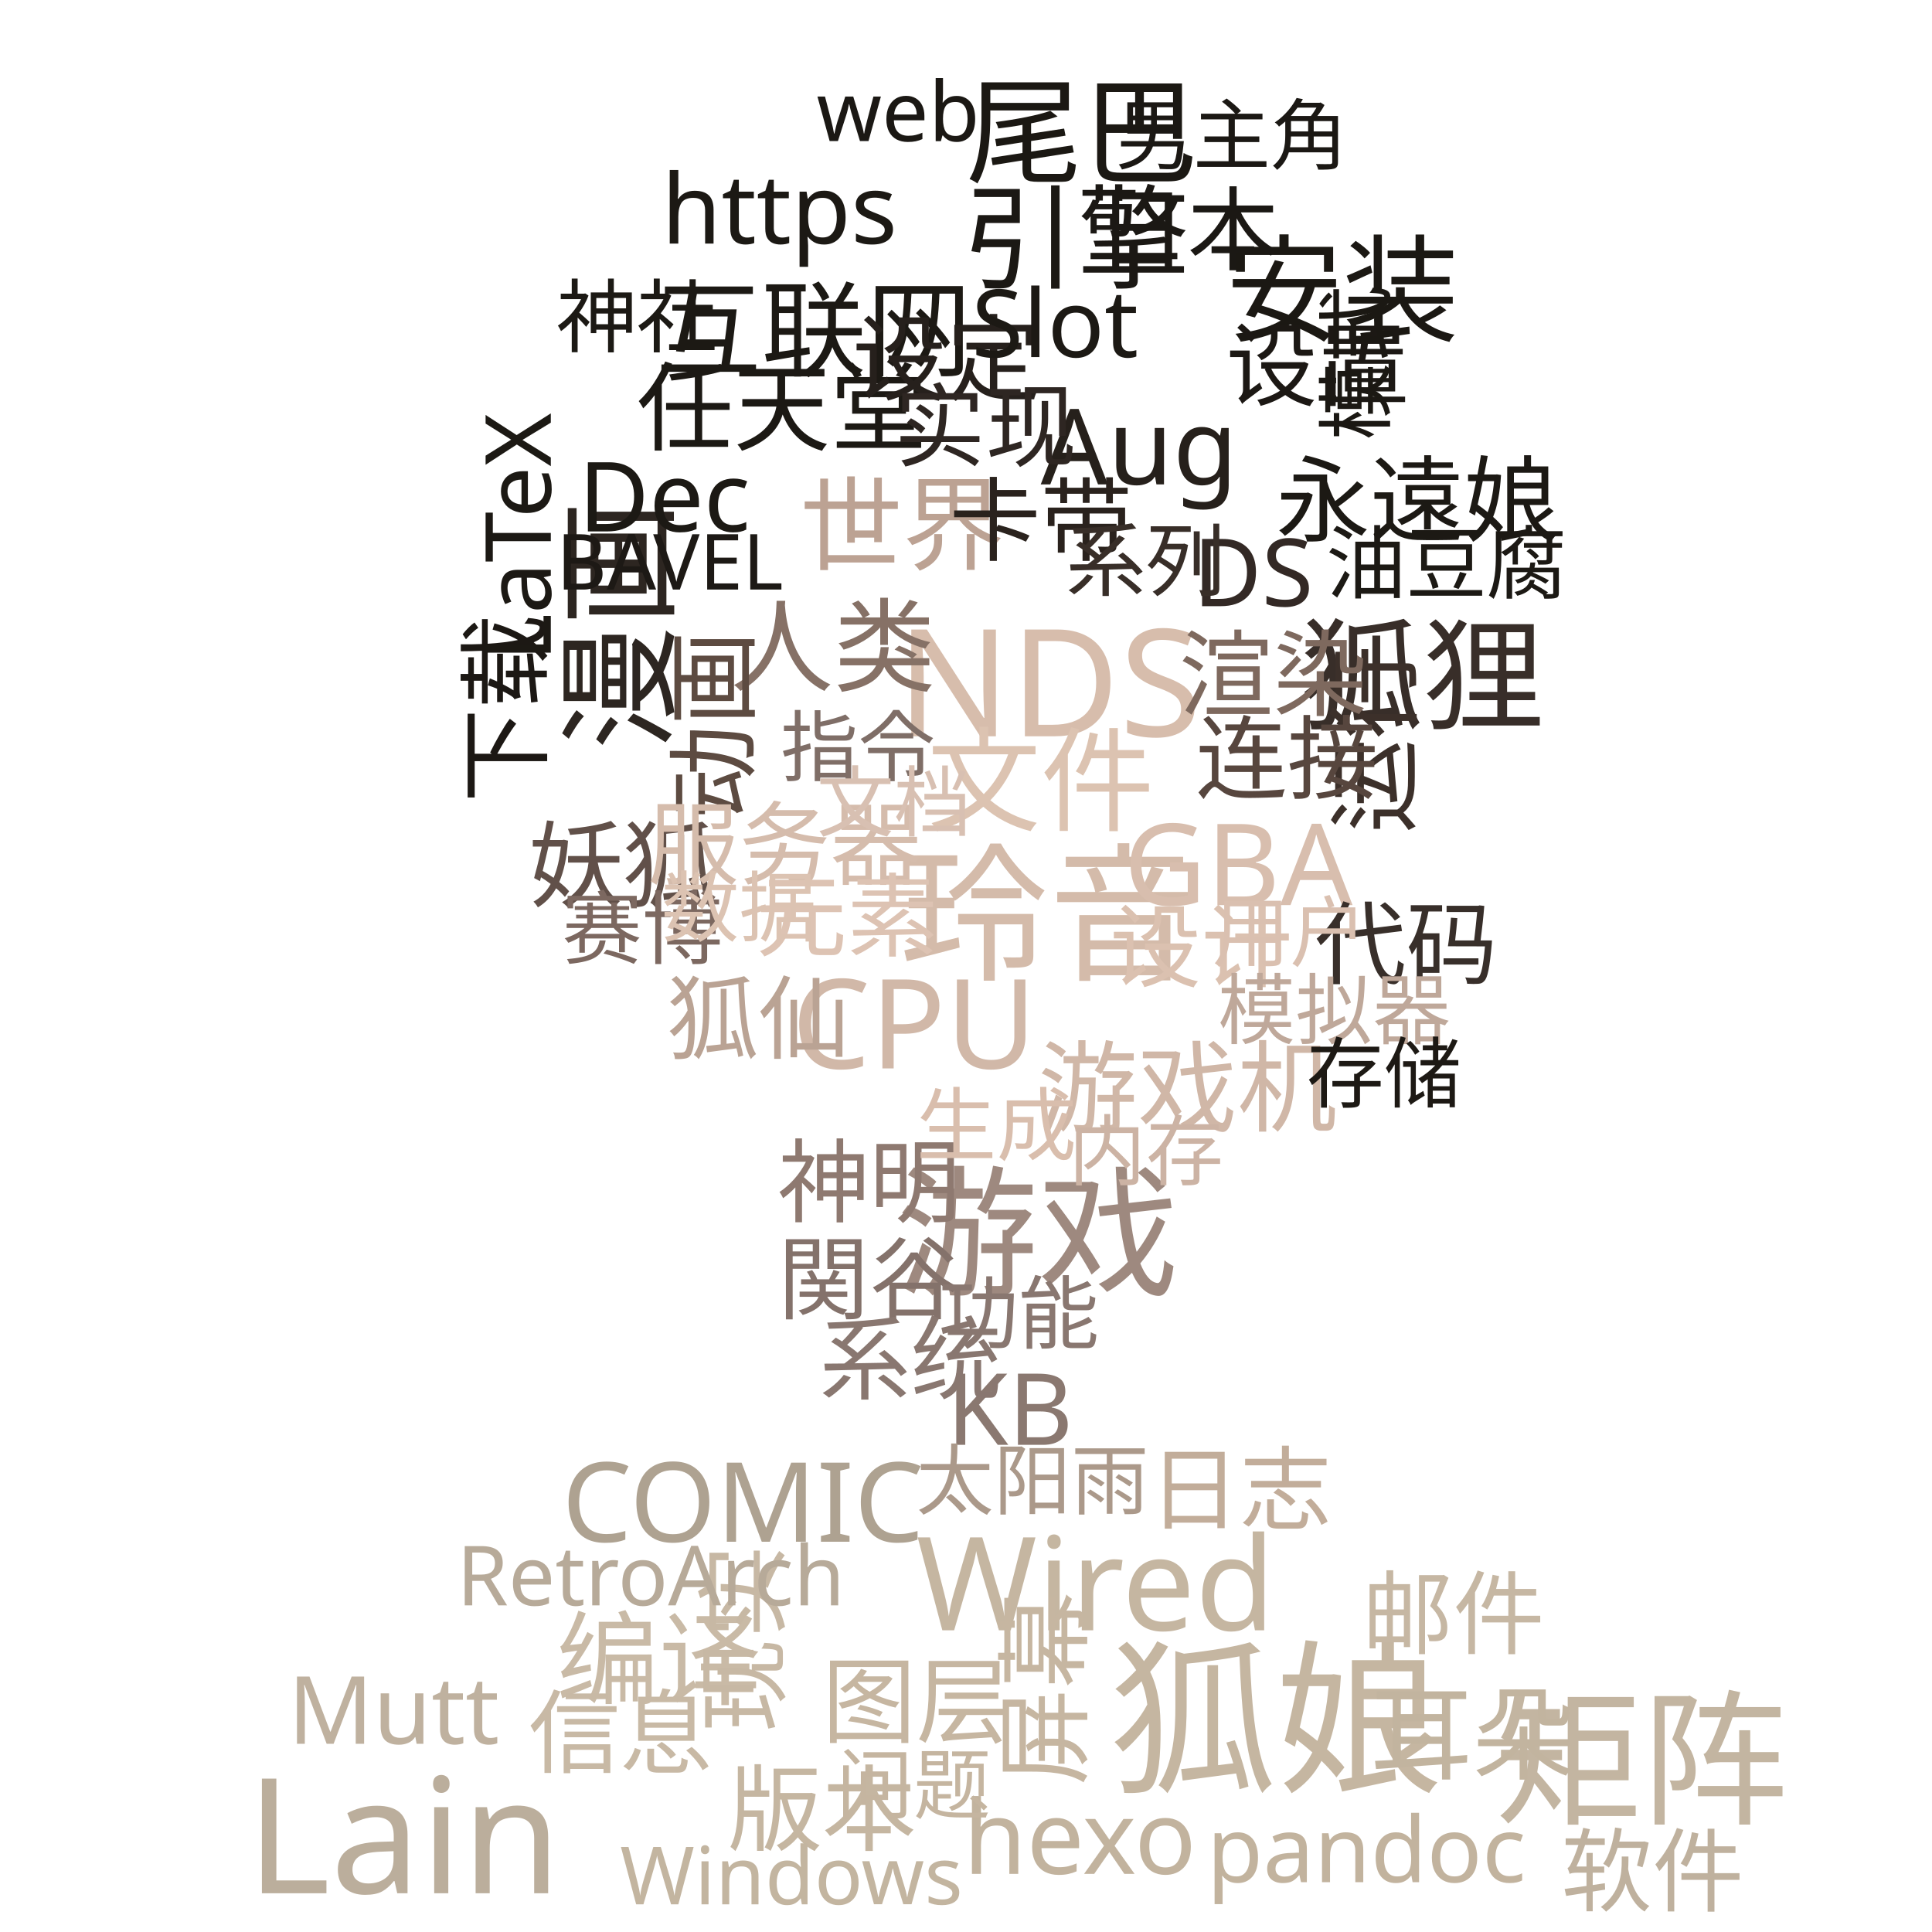
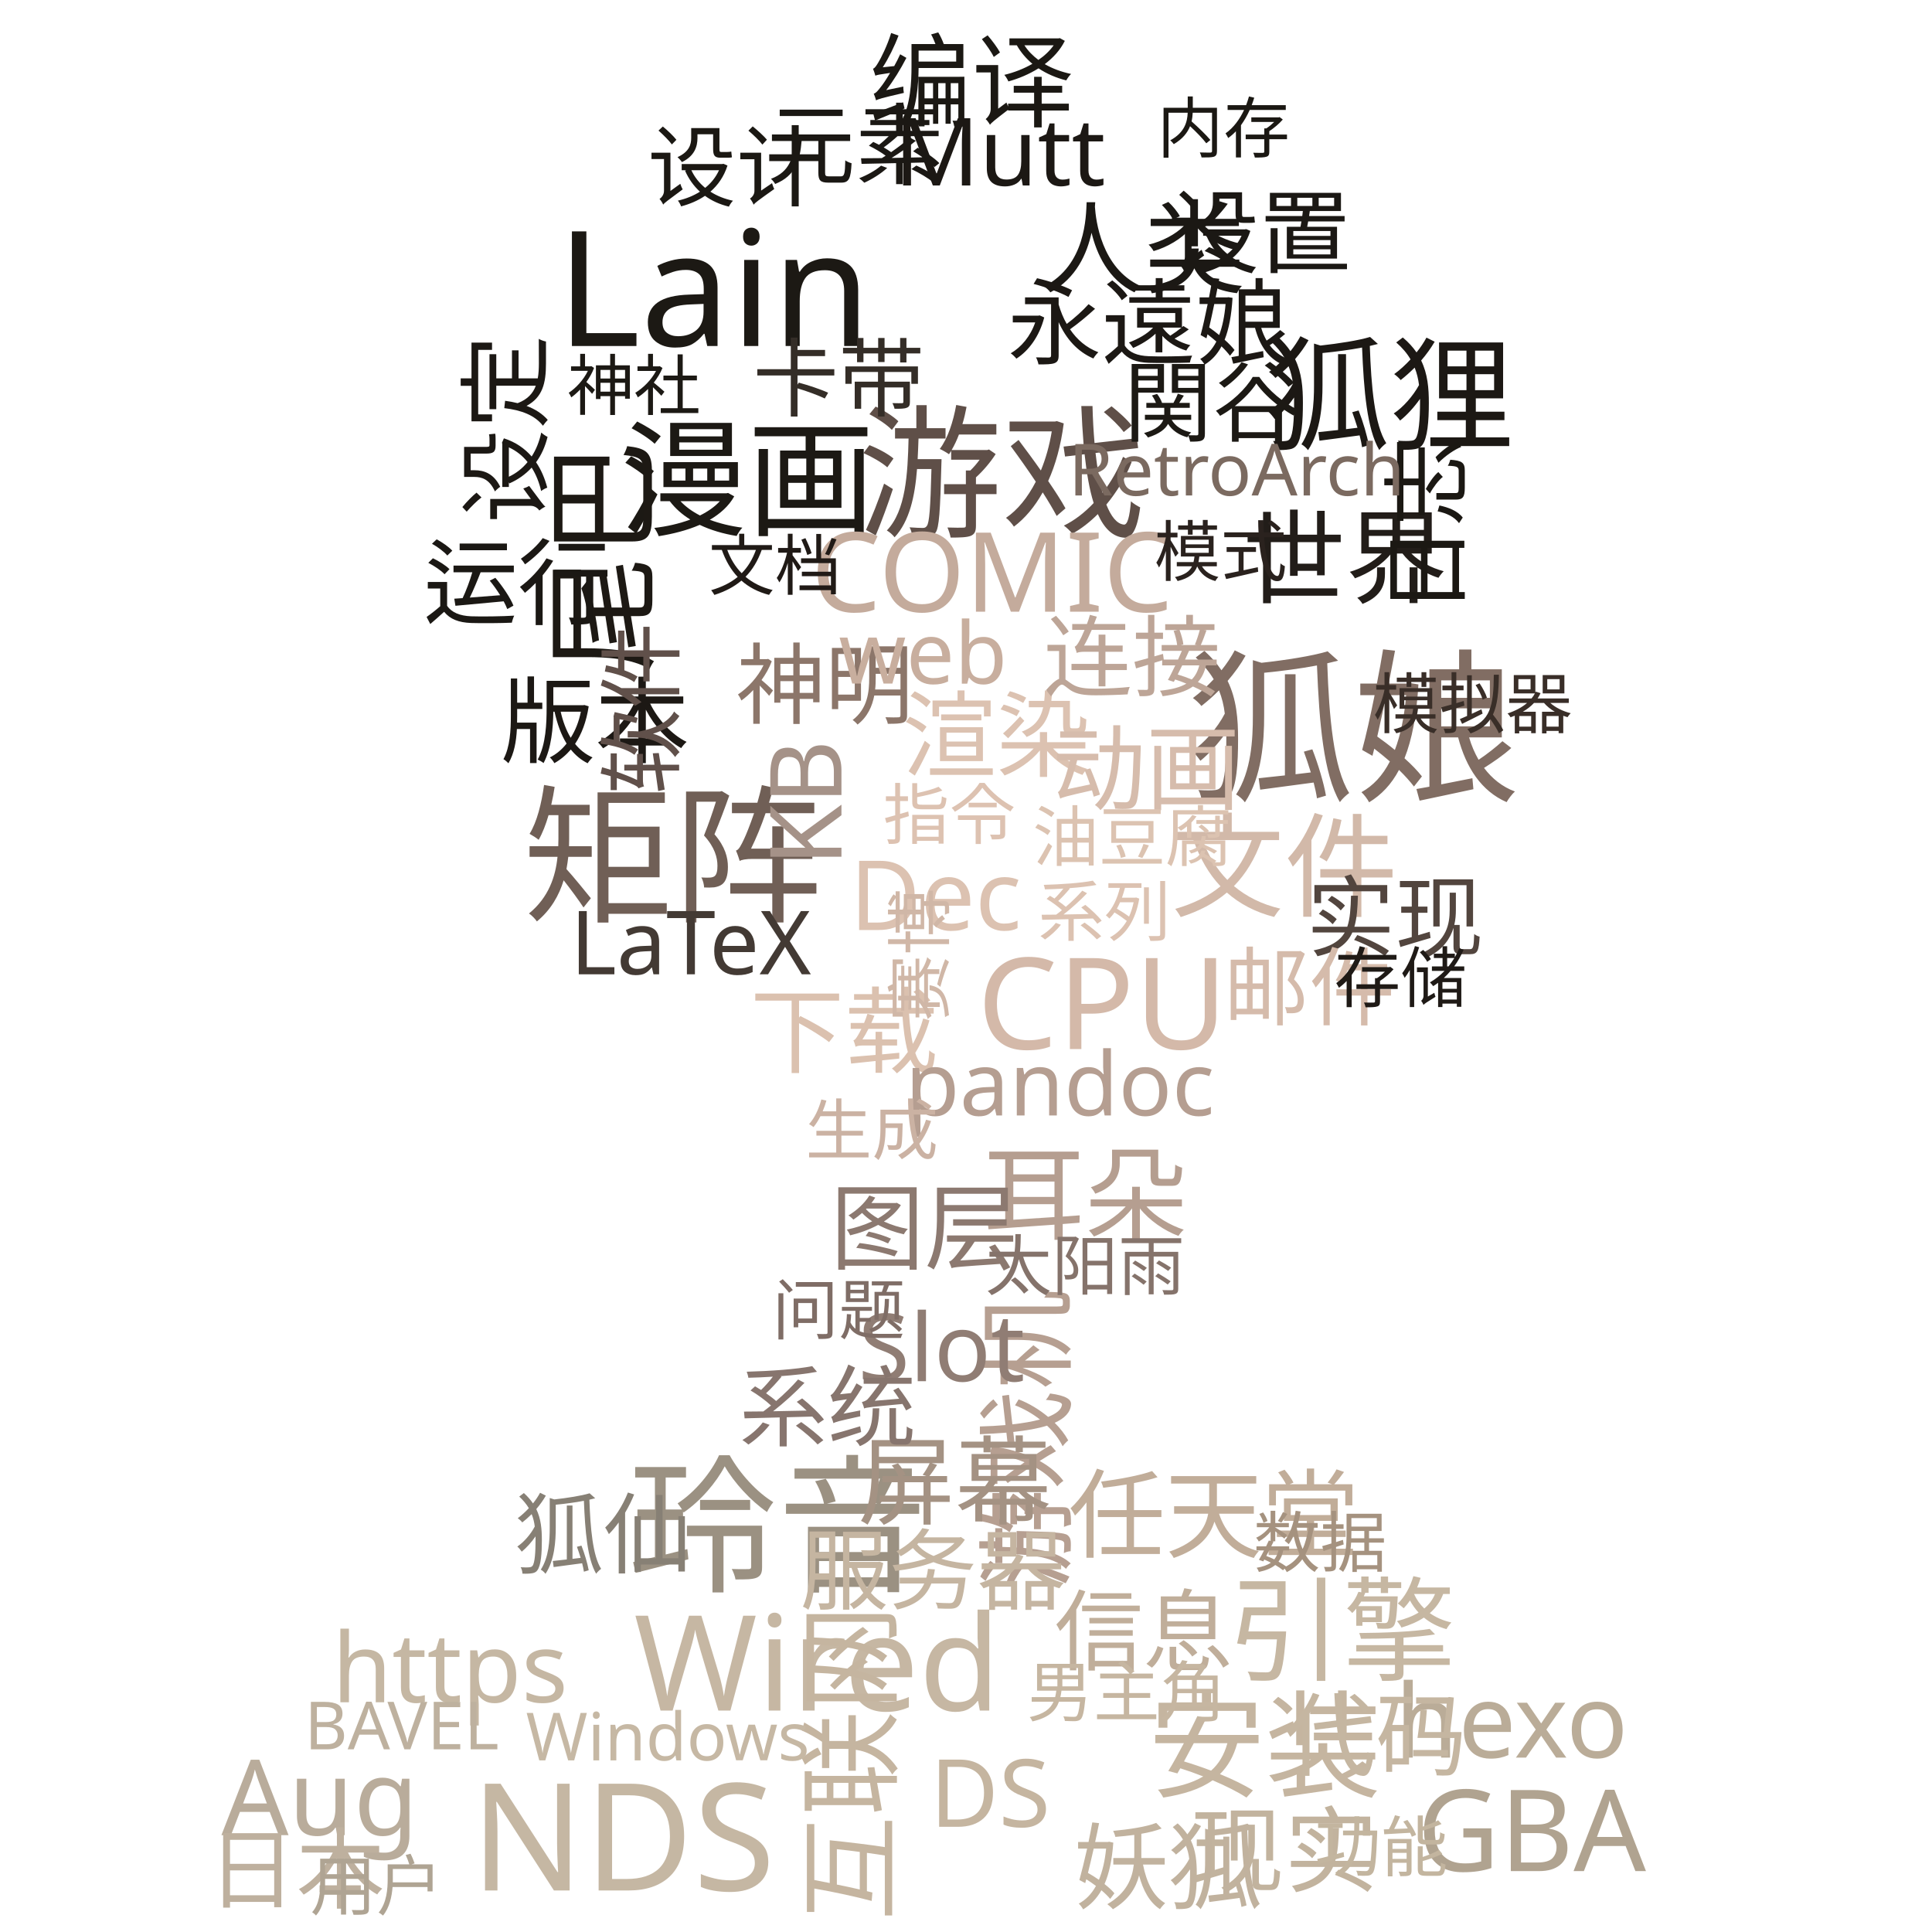
<svg xmlns="http://www.w3.org/2000/svg" width="698" height="698">
  <style>text{font-family:'Droid Sans Mono';font-weight:normal;font-style:normal;}</style>
-   <text transform="translate(401,643)" font-size="60" style="fill:rgb(197, 182, 161)">狐娘</text>
-   <text transform="translate(89,684)" font-size="58" style="fill:rgb(187, 174, 156)">Lain</text>
-   <text transform="translate(324,266)" font-size="54" style="fill:rgb(215, 189, 172)">NDS</text>
-   <text transform="translate(325,350)" font-size="54" style="fill:rgb(212, 187, 170)">玲音</text>
-   <text transform="translate(540,655)" font-size="53" style="fill:rgb(195, 181, 161)">矩阵</text>
-   <text transform="translate(324,464)" font-size="51" style="fill:rgb(158, 137, 127)">游戏</text>
-   <text transform="translate(331,589)" font-size="47" style="fill:rgb(197, 182, 161)">Wired</text>
-   <text transform="translate(240,271) rotate(-90)" font-size="45" style="fill:rgb(45, 38, 33)">漫画</text>
-   <text transform="translate(286,386)" font-size="45" style="fill:rgb(209, 184, 168)">CPU</text>
-   <text transform="translate(470,260)" font-size="44" style="fill:rgb(56, 46, 41)">狐狸</text>
-   <text transform="translate(349,63)" font-size="42" style="fill:rgb(27, 24, 19)">尾巴</text>
-   <text transform="translate(443,120)" font-size="42" style="fill:rgb(27, 24, 19)">安装</text>
-   <text transform="translate(335,297)" font-size="41" style="fill:rgb(220, 195, 177)">文件</text>
-   <text transform="translate(348,101)" font-size="41" style="fill:rgb(27, 24, 20)">引擎</text>
-   <text transform="translate(406,327)" font-size="41" style="fill:rgb(216, 190, 174)">GBA</text>
-   <text transform="translate(203,557)" font-size="40" style="fill:rgb(174, 162, 145)">COMIC</text>
-   <text transform="translate(376,175)" font-size="38" style="fill:rgb(38, 32, 27)">Aug</text>
-   <text transform="translate(237,133)" font-size="38" style="fill:rgb(28, 25, 20)">互联网</text>
-   <text transform="translate(289,203)" font-size="37" style="fill:rgb(188, 162, 147)">世界</text>
-   <text transform="translate(201,613)" font-size="37" style="fill:rgb(201, 186, 166)">编译</text>
-   <text transform="translate(264,247)" font-size="37" style="fill:rgb(134, 113, 102)">人类</text>
-   <text transform="translate(495,640)" font-size="37" style="fill:rgb(194, 180, 159)">耳朵</text>
-   <text transform="translate(348,677)" font-size="37" style="fill:rgb(194, 179, 158)">hexo</text>
-   <text transform="translate(342,522)" font-size="36" style="fill:rgb(138, 120, 112)">KB</text>
-   <text transform="translate(375,406)" font-size="36" style="fill:rgb(208, 183, 167)">游戏机</text>
-   <text transform="translate(390,645) rotate(-90)" font-size="35" style="fill:rgb(198, 182, 161)">屏幕</text>
-   <text transform="translate(239,88)" font-size="35" style="fill:rgb(28, 25, 20)">https</text>
-   <text transform="translate(230,160)" font-size="35" style="fill:rgb(28, 25, 20)">任天堂</text>
-   <text transform="translate(209,192)" font-size="35" style="fill:rgb(28, 25, 20)">Dec</text>
-   <text transform="translate(263,666)" font-size="34" style="fill:rgb(197, 182, 161)">版本</text>
-   <text transform="translate(509,301) rotate(-90)" font-size="34" style="fill:rgb(60, 48, 42)">运行</text>
-   <text transform="translate(195,290) rotate(-90)" font-size="34" style="fill:rgb(28, 24, 20)">下载</text>
-   <text transform="translate(426,256)" font-size="34" style="fill:rgb(126, 105, 94)">渲染</text>
-   <text transform="translate(281,626) rotate(-90)" font-size="34" style="fill:rgb(199, 184, 164)">现实</text>
-   <text transform="translate(270,296) rotate(-90)" font-size="34" style="fill:rgb(93, 75, 65)">动画</text>
-   <text transform="translate(461,193)" font-size="34" style="fill:rgb(28, 25, 20)">永遠娘</text>
-   <text transform="translate(297,627)" font-size="34" style="fill:rgb(198, 182, 161)">图层</text>
-   <text transform="translate(431,219)" font-size="34" style="fill:rgb(51, 41, 37)">DS</text>
-   <text transform="translate(191,325)" font-size="34" style="fill:rgb(97, 80, 73)">妖狐</text>
-   <text transform="translate(308,142)" font-size="34" style="fill:rgb(38, 32, 28)">设定</text>
-   <text transform="translate(351,129)" font-size="34" style="fill:rgb(28, 25, 20)">Slot</text>
-   <text transform="translate(104,630)" font-size="34" style="fill:rgb(191, 177, 159)">Mutt</text>
-   <text transform="translate(443,144)" font-size="33" style="fill:rgb(28, 24, 20)">设置</text>
-   <text transform="translate(436,680)" font-size="33" style="fill:rgb(194, 179, 158)">pandoc</text>
-   <text transform="translate(432,286)" font-size="33" style="fill:rgb(87, 70, 62)">连接</text>
-   <text transform="translate(234,317)" font-size="33" style="fill:rgb(213, 188, 172)">服务器</text>
-   <text transform="translate(281,439)" font-size="33" style="fill:rgb(142, 121, 112)">神明</text>
-   <text transform="translate(475,353)" font-size="33" style="fill:rgb(56, 47, 42)">代码</text>
-   <text transform="translate(241,380)" font-size="33" style="fill:rgb(186, 163, 148)">狐仙</text>
-   <text transform="translate(199,239) rotate(-90)" font-size="33" style="fill:rgb(28, 25, 20)">LaTeX</text>
-   <text transform="translate(415,550)" font-size="33" style="fill:rgb(194, 173, 154)">日志</text>
-   <text transform="translate(396,95)" font-size="33" style="fill:rgb(27, 24, 20)">日本</text>
-   <text transform="translate(273,343)" font-size="33" style="fill:rgb(221, 195, 179)">元素</text>
-   <text transform="translate(323,166)" font-size="33" style="fill:rgb(46, 38, 34)">实现</text>
-   <text transform="translate(281,474)" font-size="33" style="fill:rgb(132, 114, 107)">関谷</text>
-   <text transform="translate(401,354)" font-size="33" style="fill:rgb(219, 193, 176)">设计</text>
-   <text transform="translate(296,503)" font-size="33" style="fill:rgb(137, 119, 112)">系统</text>
-   <text transform="translate(191,638)" font-size="33" style="fill:rgb(200, 185, 165)">信息</text>
-   <text transform="translate(343,200)" font-size="33" style="fill:rgb(42, 34, 29)">卡带</text>
-   <text transform="translate(492,595)" font-size="33" style="fill:rgb(198, 183, 163)">邮件</text>
-   <text transform="translate(564,688)" font-size="33" style="fill:rgb(191, 177, 158)">软件</text>
-   <text transform="translate(165,580)" font-size="30" style="fill:rgb(183, 170, 153)">RetroArch</text>
-   <text transform="translate(295,51)" font-size="30" style="fill:rgb(27, 24, 20)">web</text>
-   <text transform="translate(224,688)" font-size="29" style="fill:rgb(195, 181, 160)">Windows</text>
-   <text transform="translate(331,417)" font-size="29" style="fill:rgb(217, 190, 173)">生成</text>
-   <text transform="translate(339,485)" font-size="29" style="fill:rgb(137, 119, 112)">功能</text>
-   <text transform="translate(479,214)" font-size="29" style="fill:rgb(28, 25, 20)">油豆腐</text>
-   <text transform="translate(203,346)" font-size="29" style="fill:rgb(124, 104, 96)">赛博</text>
-   <text transform="translate(385,213)" font-size="29" style="fill:rgb(56, 46, 40)">系列</text>
-   <text transform="translate(201,125)" font-size="29" style="fill:rgb(28, 25, 20)">神社</text>
-   <text transform="translate(500,159) rotate(-90)" font-size="28" style="fill:rgb(27, 24, 19)">模式</text>
-   <text transform="translate(331,545)" font-size="28" style="fill:rgb(171, 153, 138)">太阳雨</text>
-   <text transform="translate(282,280)" font-size="28" style="fill:rgb(127, 110, 103)">指令</text>
-   <text transform="translate(201,213)" font-size="28" style="fill:rgb(29, 25, 21)">BAVEL</text>
-   <text transform="translate(440,375)" font-size="28" style="fill:rgb(191, 168, 154)">模拟器</text>
-   <text transform="translate(239,338)" font-size="28" style="fill:rgb(220, 195, 178)">数据</text>
-   <text transform="translate(302,655)" font-size="28" style="fill:rgb(197, 181, 160)">问题</text>
-   <text transform="translate(403,59)" font-size="28" style="fill:rgb(27, 24, 20)">男主角</text>
-   <text transform="translate(472,398)" font-size="28" style="fill:rgb(29, 25, 20)">存储</text>
-   <text transform="translate(295,300)" font-size="28" style="fill:rgb(216, 192, 178)">文档</text>
-   <text transform="translate(386,426)" font-size="28" style="fill:rgb(204, 179, 164)">内存</text>
-   <text transform="translate(438,347)" font-size="28" style="fill:rgb(218, 192, 176)">用户</text>
+   <text transform="translate(429,285)" font-size="60" style="fill:rgb(129, 109, 99)">狐娘</text>
+   <text transform="translate(201,125)" font-size="58" style="fill:rgb(28, 25, 20)">Lain</text>
+   <text transform="translate(170,683)" font-size="54" style="fill:rgb(197, 183, 163)">NDS</text>
+   <text transform="translate(227,571)" font-size="54" style="fill:rgb(155, 145, 130)">玲音</text>
+   <text transform="translate(189,329)" font-size="54" style="fill:rgb(112, 95, 86)">矩阵</text>
+   <text transform="translate(310,190)" font-size="52" style="fill:rgb(95, 79, 72)">游戏</text>
+   <text transform="translate(229,618)" font-size="48" style="fill:rgb(198, 183, 163)">Wired</text>
+   <text transform="translate(224,190)" font-size="46" style="fill:rgb(28, 25, 20)">漫画</text>
+   <text transform="translate(353,379)" font-size="46" style="fill:rgb(212, 185, 169)">CPU</text>
+   <text transform="translate(457,159)" font-size="45" style="fill:rgb(28, 24, 20)">狐狸</text>
+   <text transform="translate(233,243) rotate(-90)" font-size="42" style="fill:rgb(29, 25, 20)">尾巴</text>
+   <text transform="translate(415,646)" font-size="42" style="fill:rgb(197, 181, 160)">安装</text>
+   <text transform="translate(423,328)" font-size="41" style="fill:rgb(210, 185, 169)">文件</text>
+   <text transform="translate(444,604)" font-size="41" style="fill:rgb(198, 183, 162)">引擎</text>
+   <text transform="translate(512,676)" font-size="41" style="fill:rgb(176, 163, 144)">GBA</text>
+   <text transform="translate(293,221)" font-size="40" style="fill:rgb(196, 171, 156)">COMIC</text>
+   <text transform="translate(80,663)" font-size="38" style="fill:rgb(185, 172, 155)">Aug</text>
+   <text transform="translate(321,694) rotate(-90)" font-size="38" style="fill:rgb(197, 181, 160)">互联网</text>
+   <text transform="translate(449,215)" font-size="37" style="fill:rgb(34, 29, 25)">世界</text>
+   <text transform="translate(314,43)" font-size="37" style="fill:rgb(27, 24, 19)">编译</text>
+   <text transform="translate(376,103)" font-size="37" style="fill:rgb(27, 24, 20)">人类</text>
+   <text transform="translate(355,445)" font-size="37" style="fill:rgb(181, 158, 144)">耳朵</text>
+   <text transform="translate(504,635)" font-size="37" style="fill:rgb(186, 172, 152)">hexo</text>
+   <text transform="translate(304,313) rotate(-90)" font-size="36" style="fill:rgb(165, 146, 136)">KB</text>
+   <text transform="translate(384,574) rotate(-90)" font-size="36" style="fill:rgb(182, 159, 145)">游戏机</text>
+   <text transform="translate(310,548)" font-size="35" style="fill:rgb(164, 146, 131)">屏幕</text>
+   <text transform="translate(120,615)" font-size="35" style="fill:rgb(197, 183, 163)">https</text>
+   <text transform="translate(386,560)" font-size="35" style="fill:rgb(193, 173, 153)">任天堂</text>
+   <text transform="translate(307,336)" font-size="35" style="fill:rgb(220, 194, 177)">Dec</text>
+   <text transform="translate(181,273)" font-size="34" style="fill:rgb(28, 24, 20)">版本</text>
+   <text transform="translate(153,223)" font-size="34" style="fill:rgb(27, 24, 20)">运行</text>
+   <text transform="translate(271,385)" font-size="34" style="fill:rgb(219, 193, 175)">下载</text>
+   <text transform="translate(326,278)" font-size="34" style="fill:rgb(220, 194, 177)">渲染</text>
+   <text transform="translate(430,681)" font-size="34" style="fill:rgb(194, 179, 158)">现实</text>
+   <text transform="translate(380,290)" font-size="34" style="fill:rgb(214, 188, 172)">动画</text>
+   <text transform="translate(364,129)" font-size="34" style="fill:rgb(28, 24, 20)">永遠娘</text>
+   <text transform="translate(336,660)" font-size="34" style="fill:rgb(197, 181, 160)">DS</text>
+   <text transform="translate(300,456)" font-size="34" style="fill:rgb(140, 121, 112)">图层</text>
+   <text transform="translate(388,687)" font-size="34" style="fill:rgb(193, 178, 158)">妖狐</text>
+   <text transform="translate(195,189) rotate(-90)" font-size="34" style="fill:rgb(28, 24, 20)">设定</text>
+   <text transform="translate(310,499)" font-size="34" style="fill:rgb(144, 125, 116)">Slot</text>
+   <text transform="translate(323,67)" font-size="34" style="fill:rgb(28, 24, 20)">Mutt</text>
+   <text transform="translate(422,96)" font-size="33" style="fill:rgb(27, 24, 20)">设置</text>
+   <text transform="translate(464,639)" font-size="33" style="fill:rgb(197, 182, 161)">代码</text>
+   <text transform="translate(327,403)" font-size="32" style="fill:rgb(181, 158, 145)">pandoc</text>
+   <text transform="translate(377,249)" font-size="32" style="fill:rgb(189, 165, 151)">连接</text>
+   <text transform="translate(289,579)" font-size="32" style="fill:rgb(197, 181, 161)">服务器</text>
+   <text transform="translate(266,259)" font-size="32" style="fill:rgb(140, 118, 106)">神明</text>
+   <text transform="translate(186,566)" font-size="32" style="fill:rgb(135, 128, 117)">狐仙</text>
+   <text transform="translate(206,352)" font-size="32" style="fill:rgb(67, 58, 52)">LaTeX</text>
+   <text transform="translate(527,222) rotate(-90)" font-size="32" style="fill:rgb(27, 24, 19)">日志</text>
+   <text transform="translate(75,687)" font-size="32" style="fill:rgb(190, 176, 158)">日本</text>
+   <text transform="translate(472,343)" font-size="32" style="fill:rgb(82, 69, 62)">实现</text>
+   <text transform="translate(267,520)" font-size="32" style="fill:rgb(135, 117, 110)">系统</text>
+   <text transform="translate(406,157)" font-size="32" style="fill:rgb(28, 25, 20)">関谷</text>
+   <text transform="translate(277,64)" font-size="32" style="fill:rgb(27, 24, 20)">元素</text>
+   <text transform="translate(234,72)" font-size="32" style="fill:rgb(27, 24, 19)">设计</text>
+   <text transform="translate(381,601)" font-size="32" style="fill:rgb(192, 174, 154)">信息</text>
+   <text transform="translate(272,148)" font-size="31" style="fill:rgb(52, 45, 39)">卡带</text>
+   <text transform="translate(442,368)" font-size="31" style="fill:rgb(213, 187, 171)">邮件</text>
+   <text transform="translate(243,287) rotate(-90)" font-size="31" style="fill:rgb(96, 80, 74)">软件</text>
+   <text transform="translate(303,247)" font-size="31" style="fill:rgb(200, 174, 158)">web</text>
+   <text transform="translate(386,179)" font-size="26" style="fill:rgb(123, 106, 96)">RetroArch</text>
+   <text transform="translate(190,636)" font-size="24" style="fill:rgb(198, 184, 164)">Windows</text>
+   <text transform="translate(291,417)" font-size="24" style="fill:rgb(203, 178, 163)">生成</text>
+   <text transform="translate(475,676)" font-size="24" style="fill:rgb(195, 181, 159)">功能</text>
+   <text transform="translate(373,311)" font-size="24" style="fill:rgb(220, 195, 177)">油豆腐</text>
+   <text transform="translate(341,369) rotate(-90)" font-size="24" style="fill:rgb(208, 183, 167)">赛博</text>
+   <text transform="translate(375,338)" font-size="24" style="fill:rgb(220, 194, 177)">系列</text>
+   <text transform="translate(205,148)" font-size="24" style="fill:rgb(28, 25, 20)">神社</text>
+   <text transform="translate(417,208)" font-size="24" style="fill:rgb(42, 34, 30)">模式</text>
+   <text transform="translate(356,466)" font-size="24" style="fill:rgb(133, 115, 107)">太阳雨</text>
+   <text transform="translate(319,303)" font-size="24" style="fill:rgb(221, 194, 177)">指令</text>
+   <text transform="translate(110,632)" font-size="24" style="fill:rgb(190, 177, 159)">BAVEL</text>
+   <text transform="translate(496,263)" font-size="24" style="fill:rgb(57, 46, 40)">模拟器</text>
+   <text transform="translate(453,566)" font-size="24" style="fill:rgb(165, 146, 127)">数据</text>
+   <text transform="translate(279,482)" font-size="24" style="fill:rgb(127, 109, 102)">问题</text>
+   <text transform="translate(371,620)" font-size="24" style="fill:rgb(198, 182, 161)">男主角</text>
+   <text transform="translate(482,362)" font-size="24" style="fill:rgb(31, 26, 22)">存储</text>
+   <text transform="translate(256,213)" font-size="24" style="fill:rgb(32, 26, 22)">文档</text>
+   <text transform="translate(418,55)" font-size="24" style="fill:rgb(27, 24, 19)">内存</text>
+   <text transform="translate(112,690)" font-size="24" style="fill:rgb(175, 164, 147)">用户</text>
</svg>
